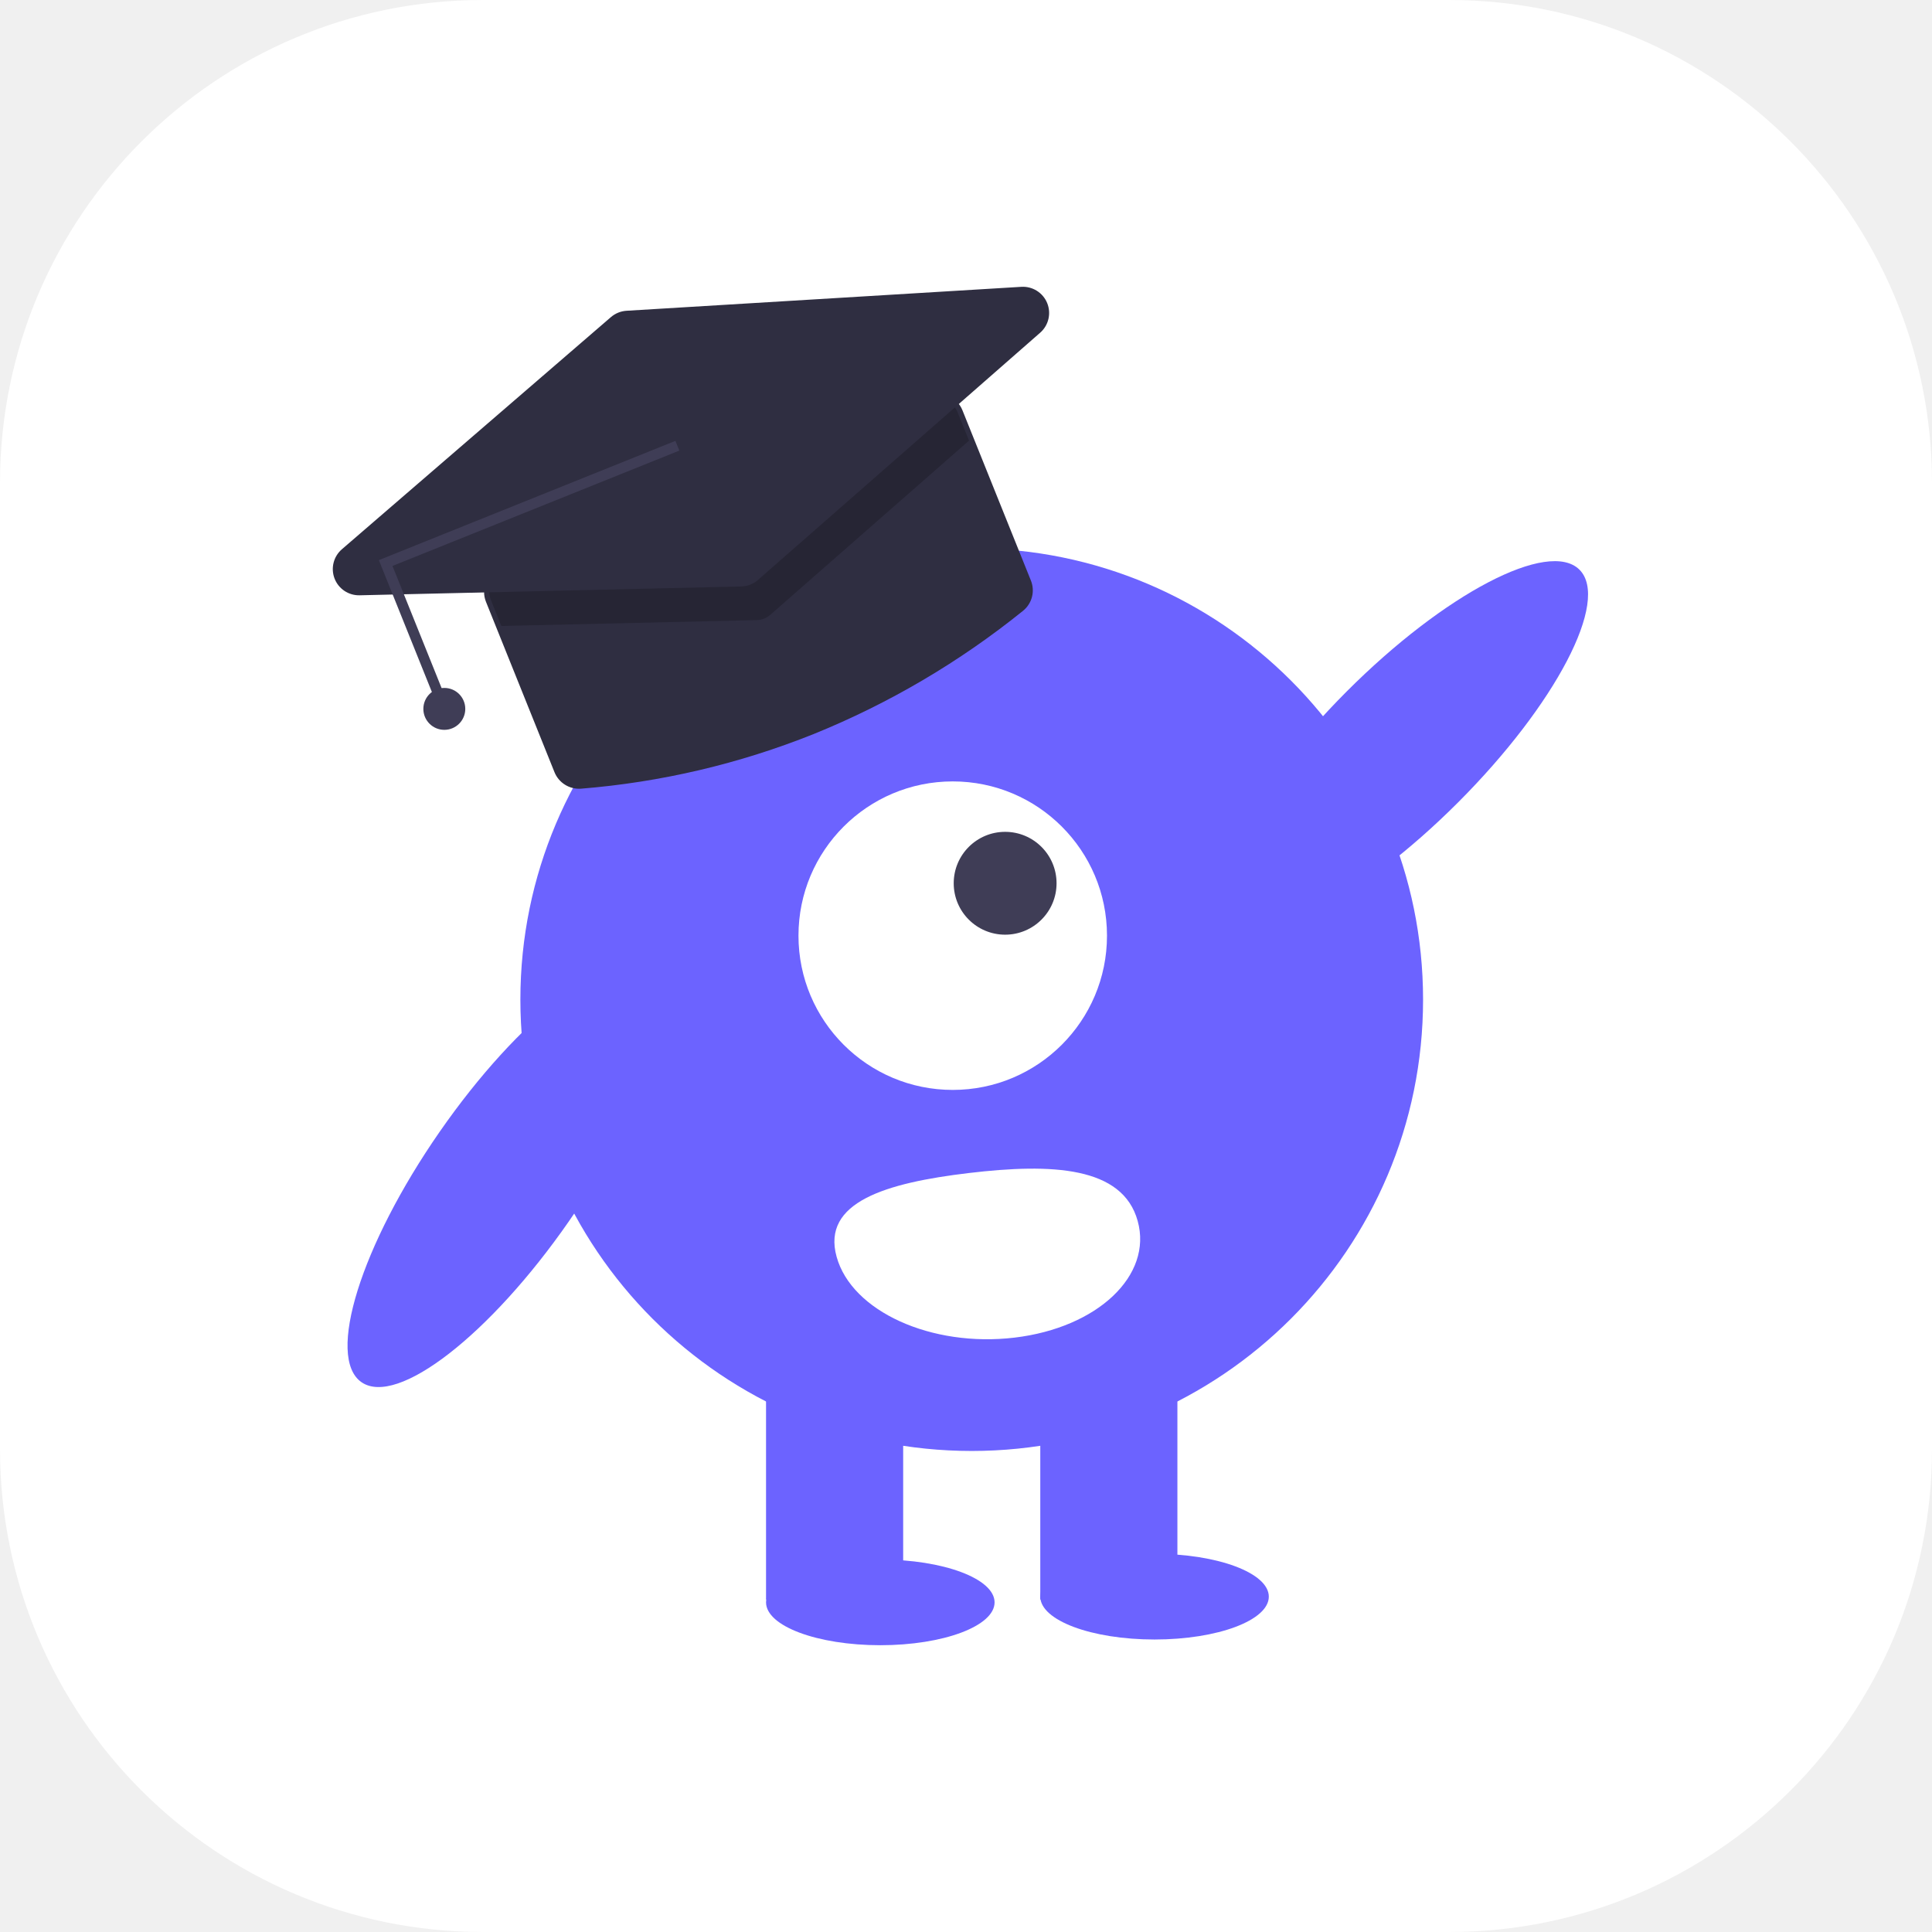
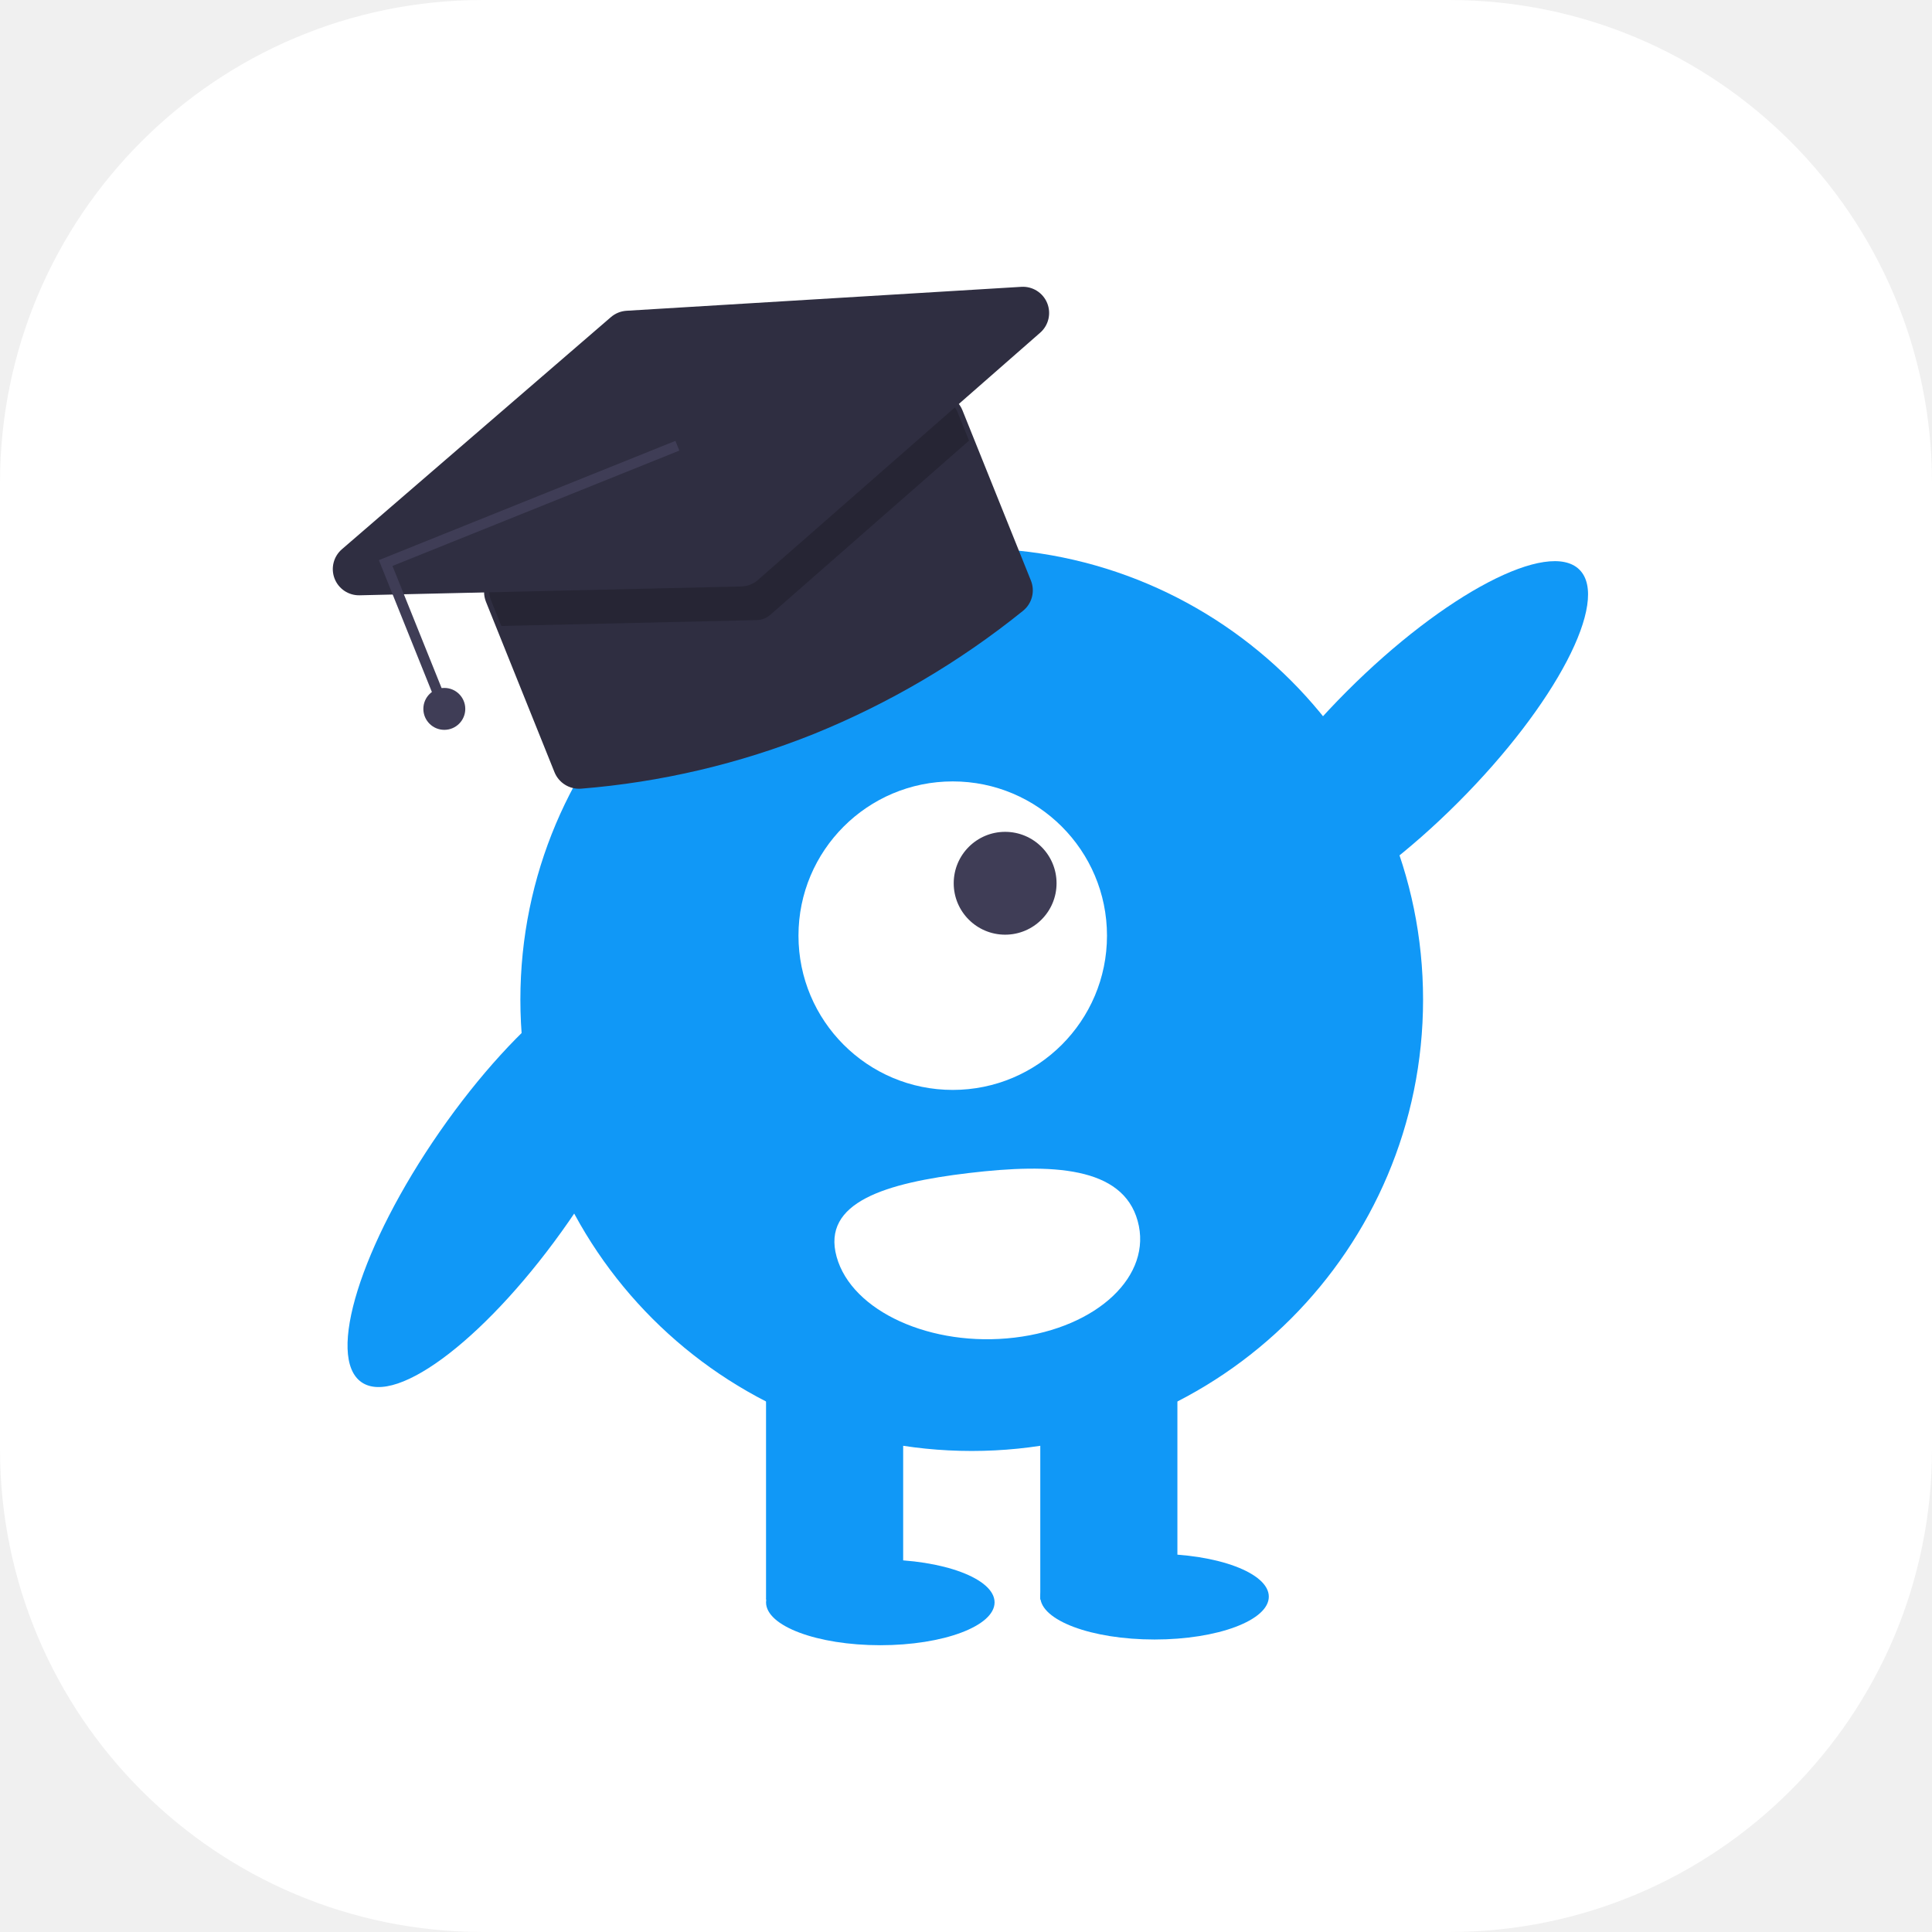
<svg xmlns="http://www.w3.org/2000/svg" width="512" height="512" viewBox="0 0 512 512" fill="none">
  <g clip-path="url(#clip0_4288_2)">
    <path d="M384 0H128C57.307 0 0 57.307 0 128V384C0 454.692 57.307 512 128 512H384C454.692 512 512 454.692 512 384V128C512 57.307 454.692 0 384 0Z" fill="white" />
-     <path d="M257.517 384.522C323.577 384.522 377.128 330.97 377.128 264.91C377.128 198.851 323.577 145.299 257.517 145.299C191.457 145.299 137.906 198.851 137.906 264.91C137.906 330.97 191.457 384.522 257.517 384.522Z" fill="#6C63FF" />
-     <path d="M239.348 358.782H203.01V423.887H239.348V358.782Z" fill="#6C63FF" />
-     <path d="M312.023 358.782H275.686V423.887H312.023V358.782Z" fill="#6C63FF" />
-     <path d="M233.292 436C250.016 436 263.573 430.916 263.573 424.644C263.573 418.373 250.016 413.289 233.292 413.289C216.568 413.289 203.01 418.373 203.01 424.644C203.01 430.916 216.568 436 233.292 436Z" fill="#6C63FF" />
-     <path d="M305.967 434.486C322.691 434.486 336.248 429.402 336.248 423.13C336.248 416.859 322.691 411.775 305.967 411.775C289.243 411.775 275.686 416.859 275.686 423.13C275.686 429.402 289.243 434.486 305.967 434.486Z" fill="#6C63FF" />
-     <path d="M386.41 212.642C412.314 186.718 426.716 159.111 418.578 150.979C410.44 142.847 382.843 157.27 356.939 183.194C331.035 209.118 316.633 236.725 324.772 244.857C332.91 252.989 360.506 238.566 386.41 212.642Z" fill="#6C63FF" />
-     <path d="M150.755 323.669C171.657 293.567 180.941 263.844 171.491 257.283C162.041 250.721 137.435 269.804 116.533 299.907C95.631 330.009 86.347 359.732 95.797 366.294C105.247 372.855 129.853 353.772 150.755 323.669Z" fill="#6C63FF" />
+     <path d="M257.517 384.522C323.577 384.522 377.128 330.97 377.128 264.91C377.128 198.851 323.577 145.299 257.517 145.299C191.457 145.299 137.906 198.851 137.906 264.91C137.906 330.97 191.457 384.522 257.517 384.522Z" fill="#1098F7" />
+     <path d="M239.348 358.782H203.01V423.887H239.348V358.782Z" fill="#1098F7" />
+     <path d="M312.023 358.782H275.686V423.887H312.023V358.782Z" fill="#1098F7" />
+     <path d="M233.292 436C250.016 436 263.573 430.916 263.573 424.644C263.573 418.373 250.016 413.289 233.292 413.289C216.568 413.289 203.01 418.373 203.01 424.644C203.01 430.916 216.568 436 233.292 436Z" fill="#1098F7" />
+     <path d="M305.967 434.486C322.691 434.486 336.248 429.402 336.248 423.13C336.248 416.859 322.691 411.775 305.967 411.775C289.243 411.775 275.686 416.859 275.686 423.13C275.686 429.402 289.243 434.486 305.967 434.486Z" fill="#1098F7" />
+     <path d="M386.41 212.642C412.314 186.718 426.716 159.111 418.578 150.979C410.44 142.847 382.843 157.27 356.939 183.194C331.035 209.118 316.633 236.725 324.772 244.857C332.91 252.989 360.506 238.566 386.41 212.642Z" fill="#1098F7" />
+     <path d="M150.755 323.669C171.657 293.567 180.941 263.844 171.491 257.283C162.041 250.721 137.435 269.804 116.533 299.907C95.631 330.009 86.347 359.732 95.797 366.294C105.247 372.855 129.853 353.772 150.755 323.669Z" fill="#1098F7" />
    <path d="M252.484 288.84C275.062 288.84 293.364 270.537 293.364 247.96C293.364 225.382 275.062 207.08 252.484 207.08C229.907 207.08 211.604 225.382 211.604 247.96C211.604 270.537 229.907 288.84 252.484 288.84Z" fill="white" />
    <path d="M266.371 247.7C273.897 247.7 279.998 241.599 279.998 234.073C279.998 226.547 273.897 220.446 266.371 220.446C258.845 220.446 252.744 226.547 252.744 234.073C252.744 241.599 258.845 247.7 266.371 247.7Z" fill="#3F3D56" />
    <path d="M301.496 323.565C305.506 338.011 290.899 351.853 268.869 354.482C246.84 357.112 225.73 347.534 221.72 333.088L221.706 333.037C217.717 318.589 234.753 313.476 256.786 310.861C278.82 308.245 297.508 309.117 301.496 323.565Z" fill="white" />
    <path d="M215.665 194.514C195.939 202.422 175.132 207.309 153.948 209.011C152.47 209.114 150.998 208.748 149.741 207.965C148.483 207.182 147.506 206.021 146.949 204.648L128.785 159.476C128.101 157.767 128.122 155.857 128.844 154.164C129.566 152.47 130.93 151.133 132.637 150.444L246.017 104.855C247.725 104.17 249.636 104.191 251.329 104.913C253.022 105.635 254.36 106.999 255.049 108.706L273.202 153.852C273.76 155.238 273.857 156.766 273.479 158.212C273.102 159.657 272.269 160.942 271.104 161.878C254.324 175.415 235.645 186.411 215.665 194.514Z" fill="#2F2E41" />
    <path opacity="0.2" d="M253.761 109.225L256.797 116.775L204.094 162.961C203.107 163.818 201.85 164.302 200.543 164.329L132.861 165.89L130.074 158.958C129.529 157.591 129.547 156.064 130.124 154.71C130.702 153.356 131.792 152.286 133.156 151.733L246.535 106.143C247.902 105.598 249.43 105.616 250.783 106.194C252.137 106.771 253.208 107.861 253.761 109.225Z" fill="black" />
    <path d="M198.867 154.92C198.094 155.232 197.271 155.402 196.438 155.422L95.299 157.759C93.869 157.792 92.464 157.383 91.275 156.587C90.087 155.791 89.173 154.647 88.659 153.312C88.145 151.977 88.056 150.516 88.404 149.129C88.752 147.741 89.519 146.495 90.602 145.561L161.907 84.032C163.061 83.042 164.505 82.454 166.022 82.357L270.666 76.013C272.111 75.925 273.548 76.292 274.775 77.061C276.002 77.83 276.957 78.964 277.508 80.303C278.058 81.643 278.176 83.121 277.845 84.531C277.514 85.941 276.75 87.212 275.661 88.166L200.852 153.703C200.263 154.218 199.592 154.629 198.867 154.92Z" fill="#2F2E41" />
    <path d="M118.001 184.767L115.424 185.803L100.402 148.439L178.994 116.836L180.03 119.414L104.012 149.981L118.001 184.767Z" fill="#3F3D56" />
    <path d="M117.748 193.416C120.816 193.416 123.303 190.929 123.303 187.862C123.303 184.794 120.816 182.307 117.748 182.307C114.68 182.307 112.194 184.794 112.194 187.862C112.194 190.929 114.68 193.416 117.748 193.416Z" fill="#3F3D56" />
  </g>
  <defs>
    <clipPath id="clip0_4288_2">
      <rect width="512" height="512" fill="white" />
    </clipPath>
  </defs>
</svg>
